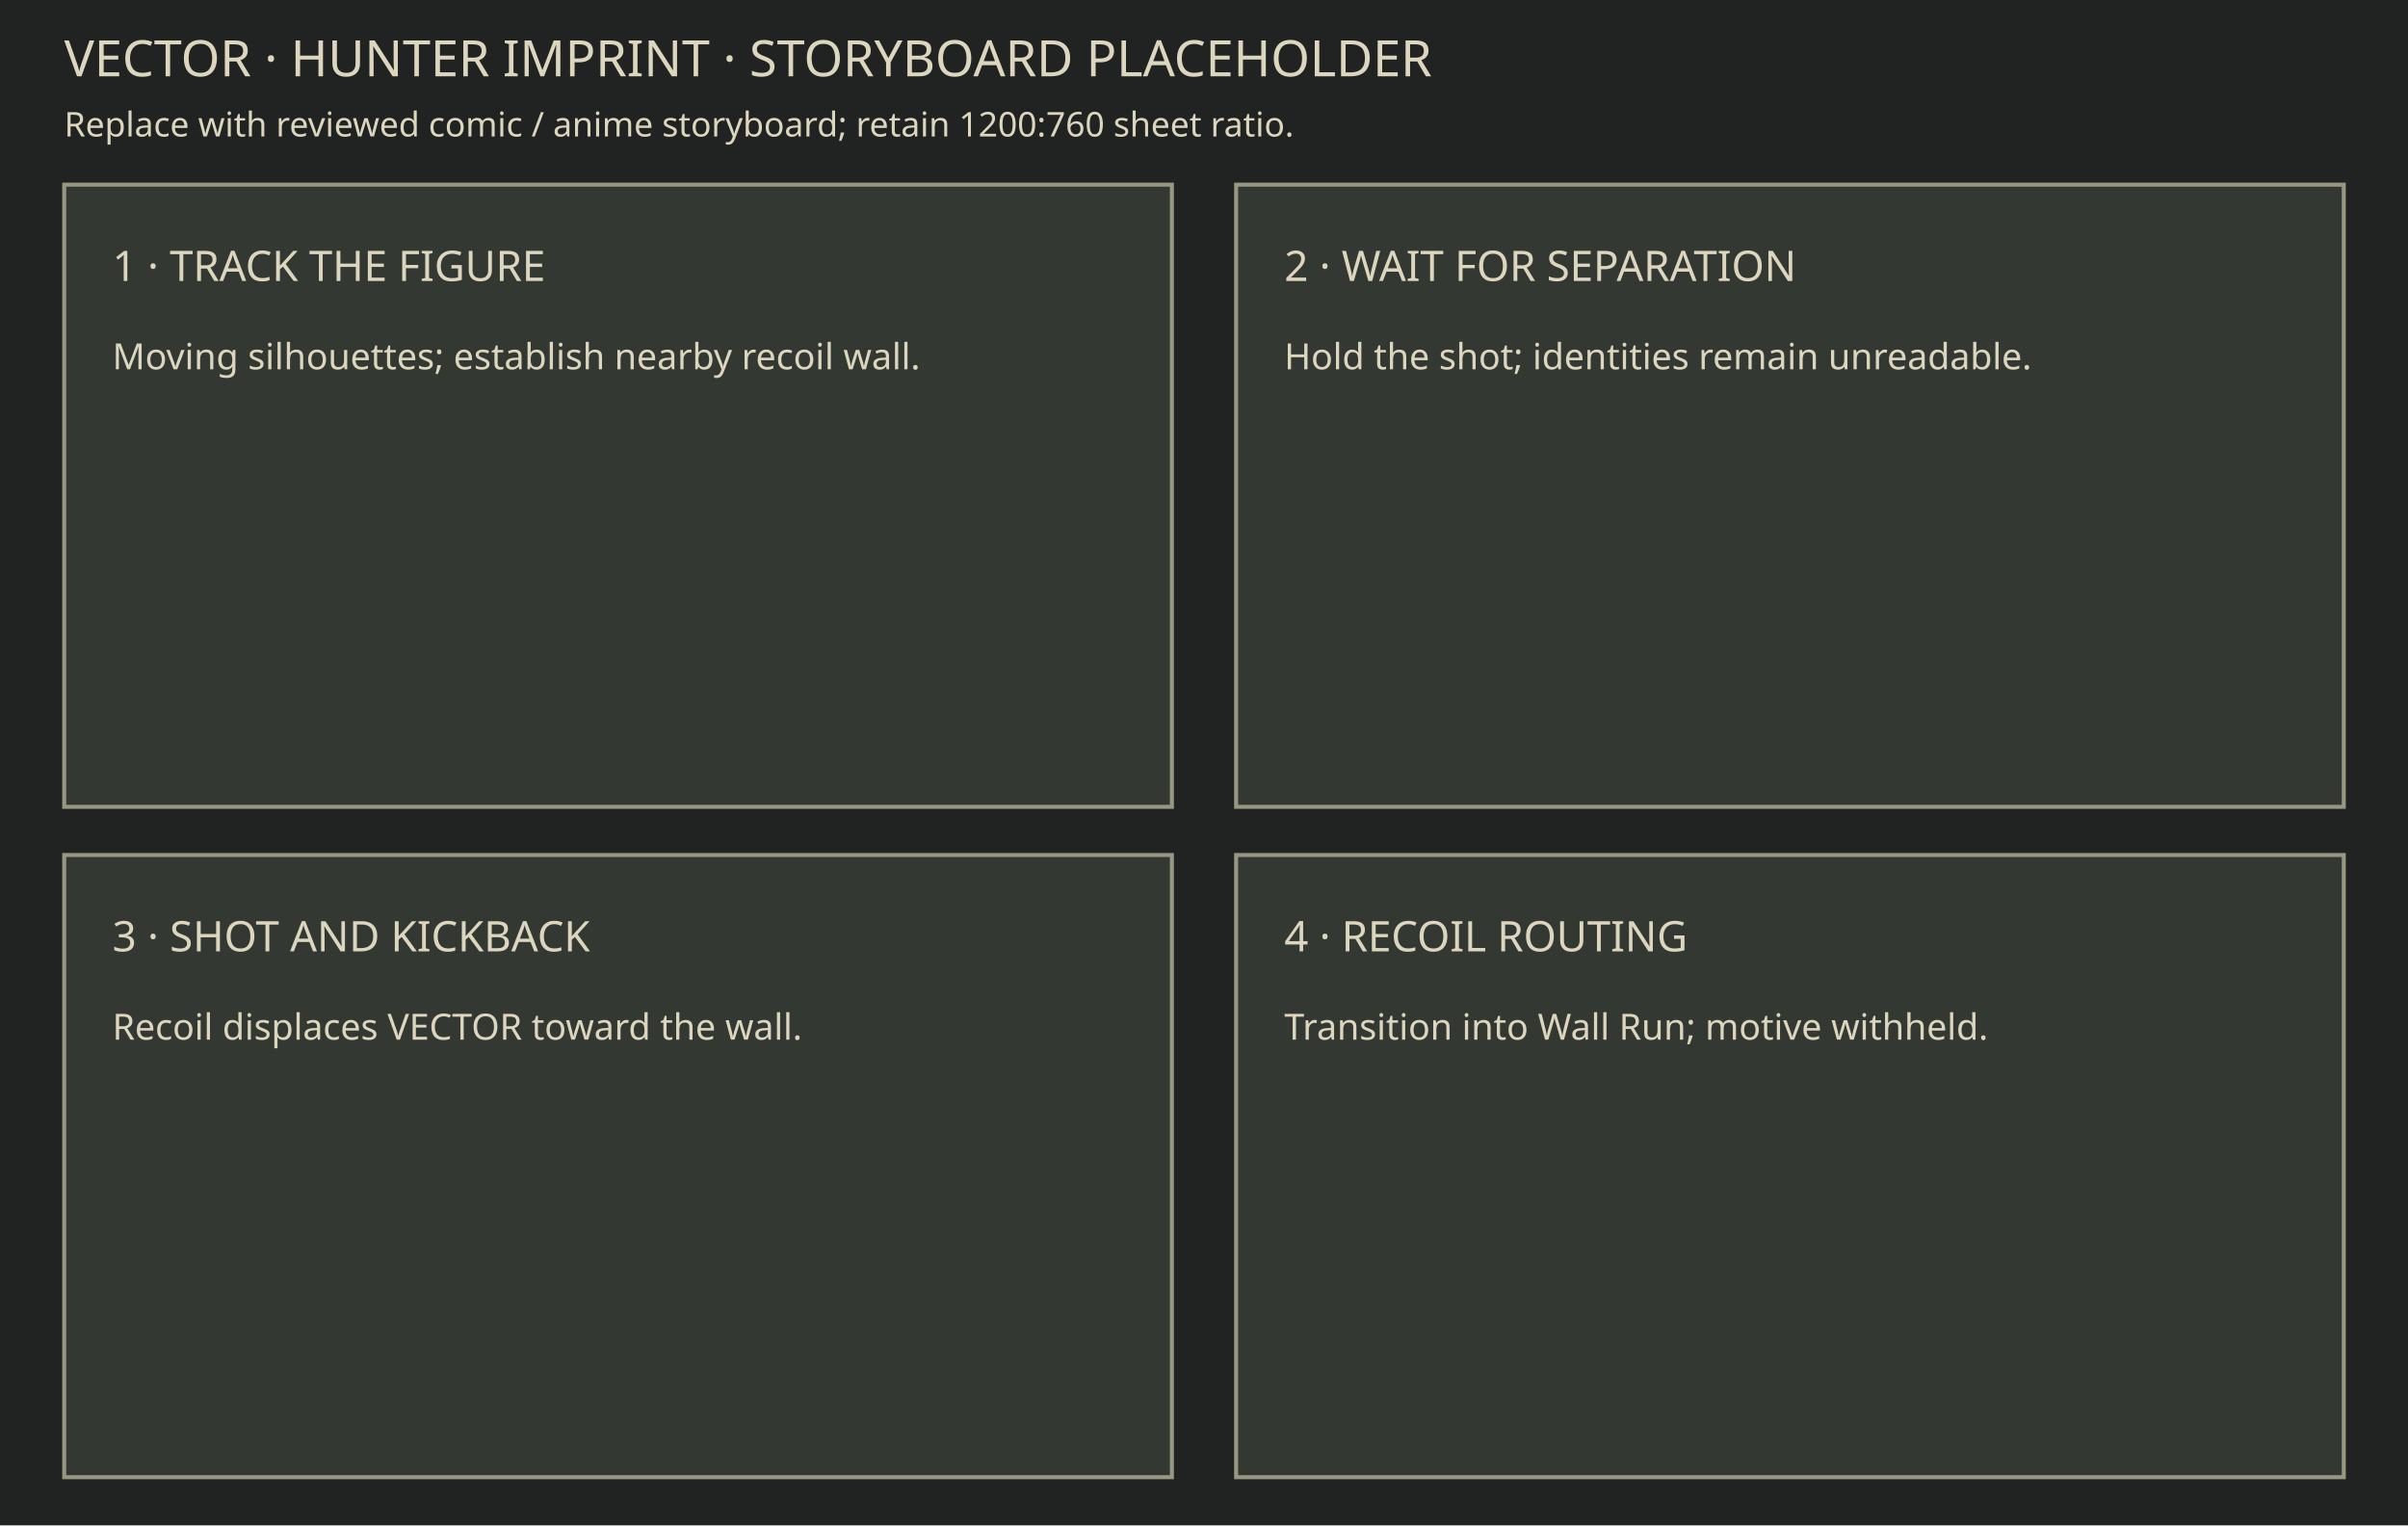
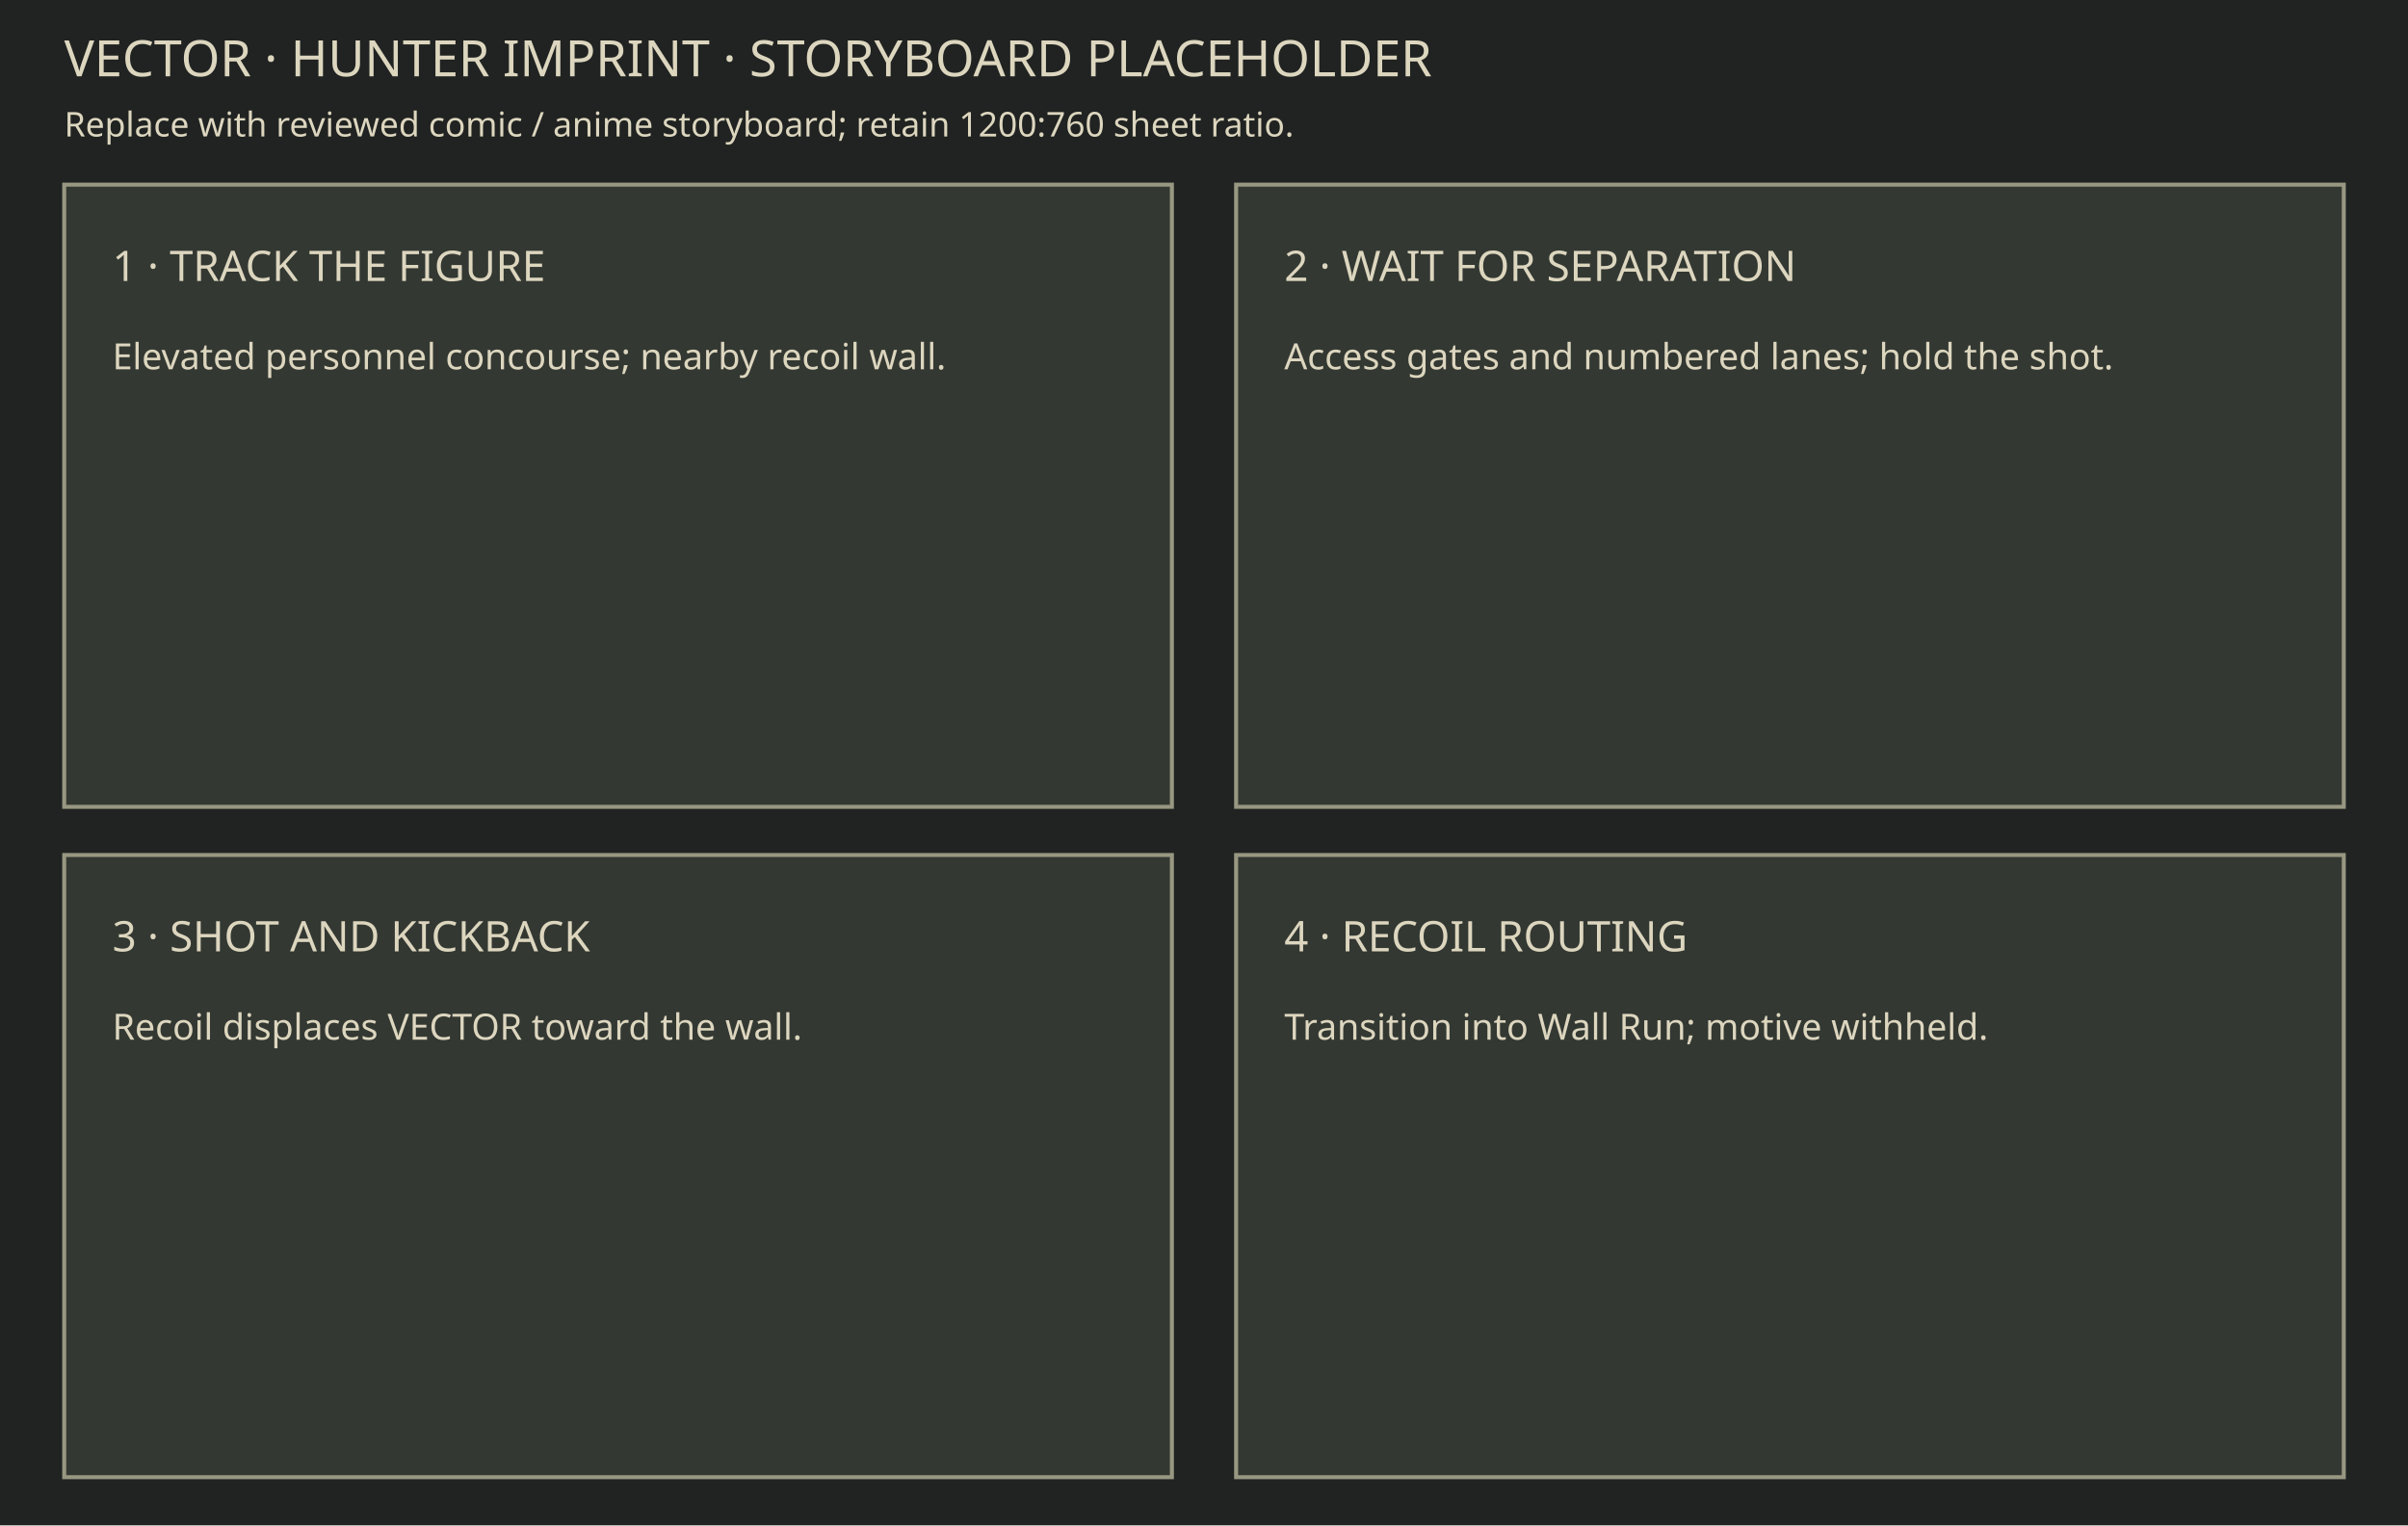
<svg xmlns="http://www.w3.org/2000/svg" width="1200" height="760" viewBox="0 0 1200 760">
  <rect width="1200" height="760" fill="#202321" />
  <g fill="#ddd6bf" font-family="sans-serif">
    <text x="32" y="38" font-size="25">VECTOR · HUNTER IMPRINT · STORYBOARD PLACEHOLDER</text>
    <text x="32" y="68" font-size="17">Replace with reviewed comic / anime storyboard; retain 1200:760 sheet ratio.</text>
  </g>
  <g fill="#333832" stroke="#989781" stroke-width="2">
    <rect x="32" y="92" width="552" height="310" />
    <rect x="616" y="92" width="552" height="310" />
    <rect x="32" y="426" width="552" height="310" />
    <rect x="616" y="426" width="552" height="310" />
  </g>
  <g fill="#ddd6bf" font-family="sans-serif" font-size="21">
    <text x="56" y="140">1 · TRACK THE FIGURE</text>
-     <text x="56" y="184" font-size="18">Moving silhouettes; establish nearby recoil wall.</text>
+     <text x="56" y="184" font-size="18">Elevated personnel concourse; nearby recoil wall.</text>
    <text x="640" y="140">2 · WAIT FOR SEPARATION</text>
-     <text x="640" y="184" font-size="18">Hold the shot; identities remain unreadable.</text>
+     <text x="640" y="184" font-size="18">Access gates and numbered lanes; hold the shot.</text>
    <text x="56" y="474">3 · SHOT AND KICKBACK</text>
    <text x="56" y="518" font-size="18">Recoil displaces VECTOR toward the wall.</text>
    <text x="640" y="474">4 · RECOIL ROUTING</text>
    <text x="640" y="518" font-size="18">Transition into Wall Run; motive withheld.</text>
  </g>
</svg>
